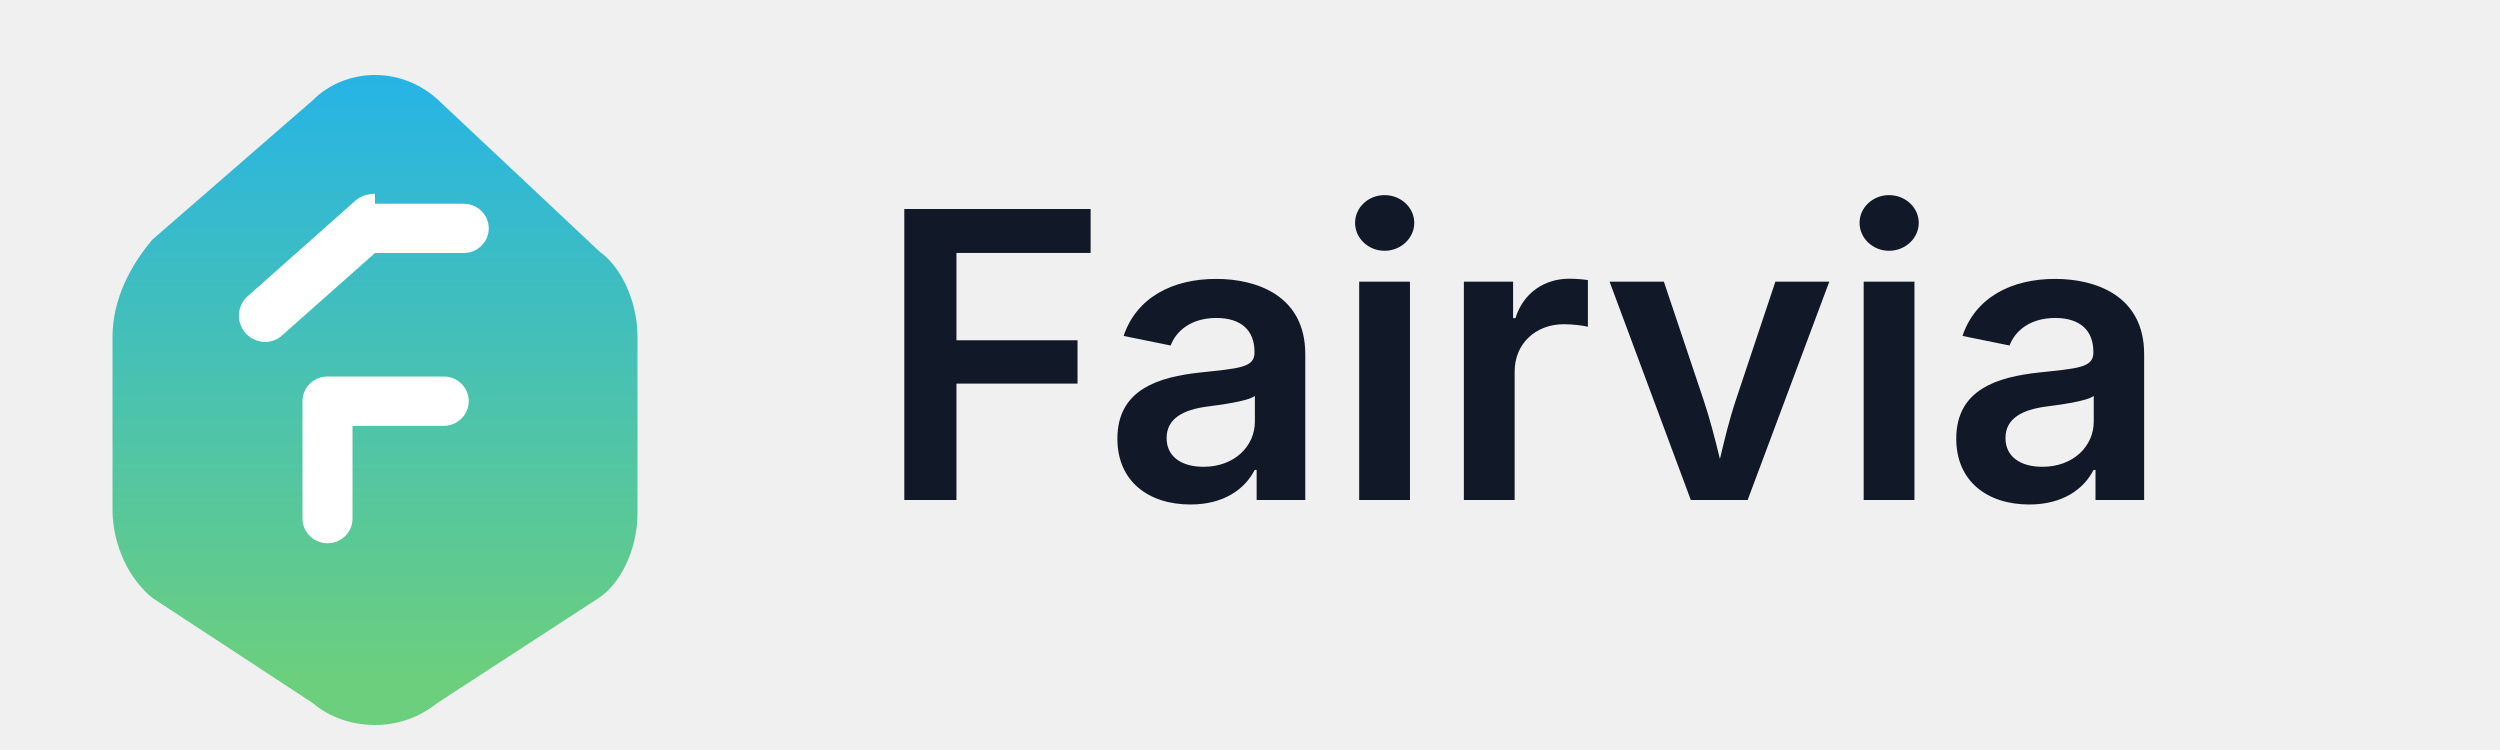
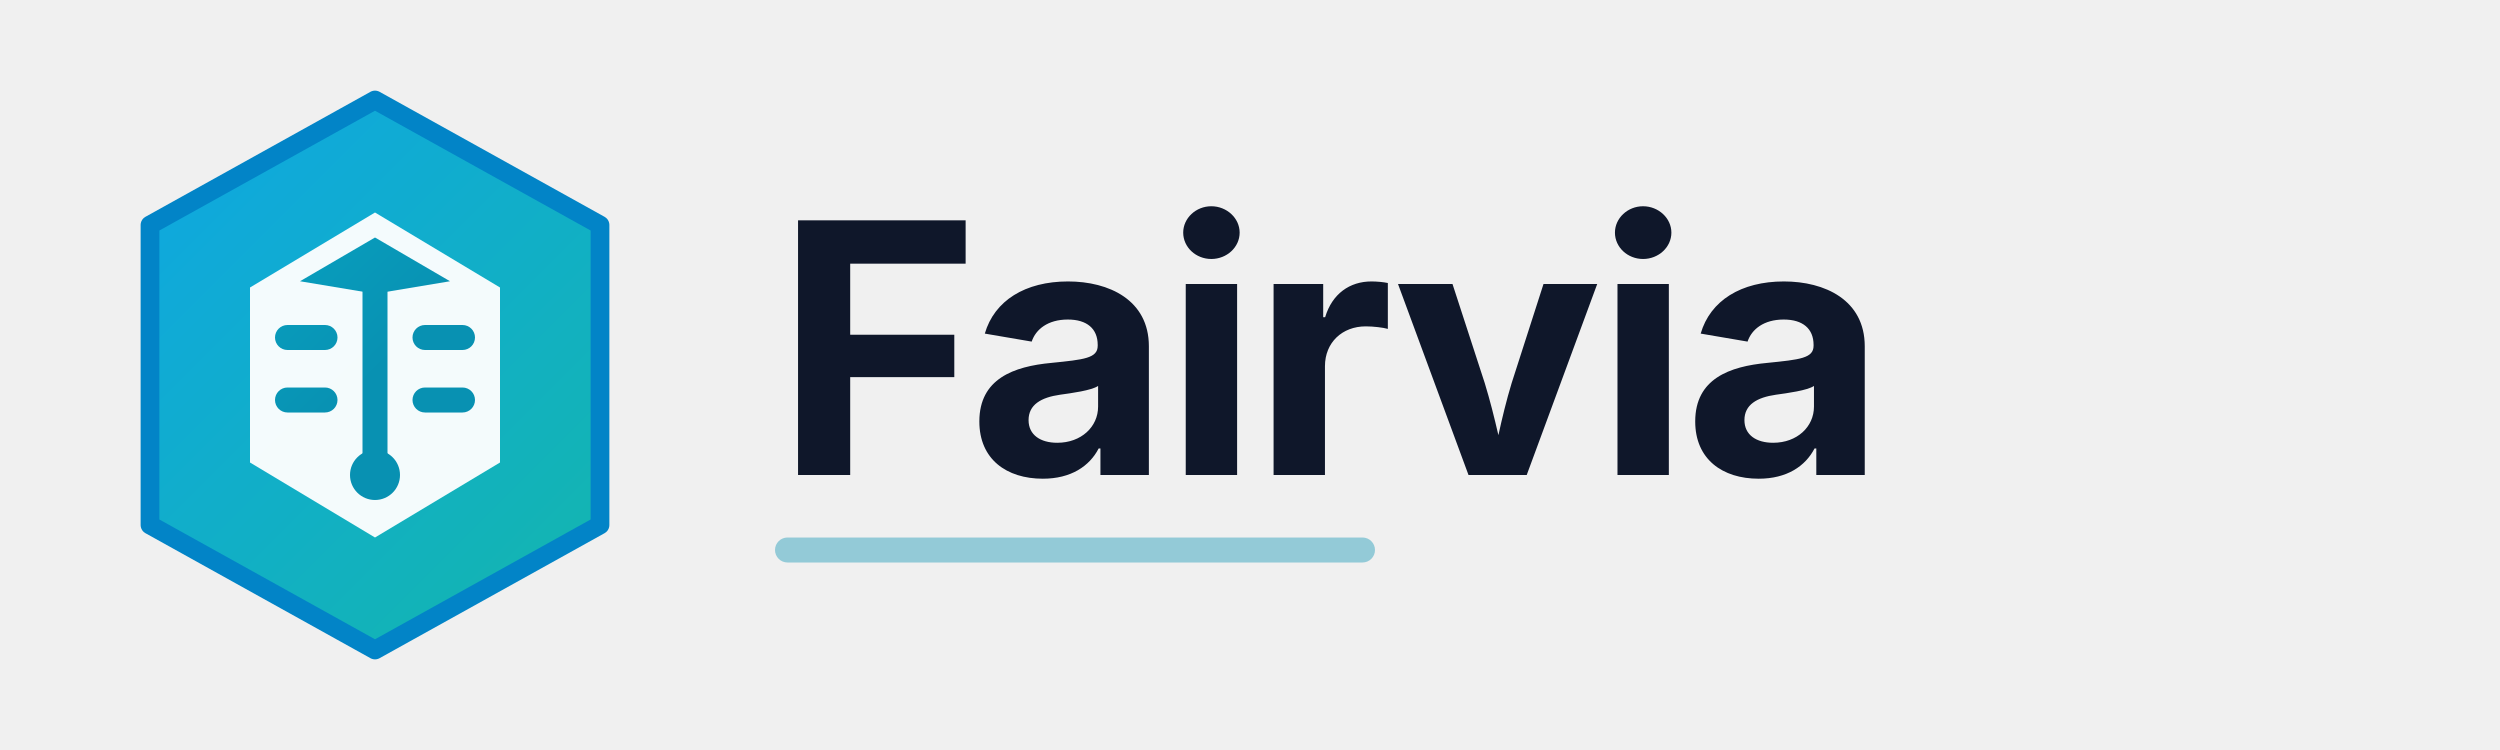
<svg xmlns="http://www.w3.org/2000/svg" width="200" height="60" viewBox="0 0 200 60" fill="none">
  <defs>
-     <linearGradient id="fairviaGradient" x1="18" y1="0" x2="18" y2="48" gradientUnits="userSpaceOnUse">
-       <stop offset="0%" stop-color="#26B4E5" />
-       <stop offset="100%" stop-color="#6BCF7E" />
+     <linearGradient id="primaryGradient" x1="0" y1="0" x2="48" y2="48" gradientUnits="userSpaceOnUse">
+       <stop offset="0%" stop-color="#0EA5E9" />
+       <stop offset="100%" stop-color="#14B8A6" />
+     </linearGradient>
+     <linearGradient id="accentGradient" x1="0" y1="0" x2="24" y2="24" gradientUnits="userSpaceOnUse">
+       <stop offset="0%" stop-color="#06B6D4" />
+       <stop offset="100%" stop-color="#0891B2" />
    </linearGradient>
  </defs>
  <g transform="translate(6 6)">
-     <path d="M24 0c1.9 0 3.7 0.73 5.1 2.04l12.9 12.12C43.6 15.28 45 17.99 45 20.95v14.1c0 2.96-1.4 5.67-3.1 6.79l-12.9 8.39C27.6 51.35 25.9 52 24 52c-1.9 0-3.7-0.65-5-1.77L6.2 41.84C4.4 40.41 3 37.7 3 34.74V20.95C3 17.99 4.4 15.28 6.2 13.16L19 2.04C20.3 0.73 22.1 0 24 0Z" fill="url(#fairviaGradient)" />
-     <path d="M24 9.5c-0.6 0-1.2 0.2-1.6 0.58l-8.6 7.63c-0.9 0.8-0.9 2.18-0.1 3 0.8 0.82 2.1 0.87 2.9 0.09l7.4-6.56h7.1c1.1 0 2-0.88 2-1.97 0-1.09-0.9-1.97-2-1.97H24Z" fill="#ffffff" />
-     <path d="M18.2 26.09c0-1.09 0.9-1.97 2-1.97h9.3c1.1 0 2 0.88 2 1.97 0 1.09-0.9 1.98-2 1.98h-7.3v7.42c0 1.09-0.9 1.97-2 1.97-1.1 0-2-0.88-2-1.97v-9.4Z" fill="#ffffff" />
+     <path d="M24 2L42 12V36L24 46L6 36V12L24 2Z" fill="url(#primaryGradient)" stroke="#0284C7" stroke-width="1.5" stroke-linejoin="round" />
+     <path d="M24 11L34 17V31L24 37L14 31V17L24 11Z" fill="white" opacity="0.95" />
+     <rect x="23" y="15" width="2" height="18" fill="url(#accentGradient)" rx="1" />
+     <rect x="16" y="20" width="5" height="2" fill="url(#accentGradient)" rx="1" />
+     <rect x="16" y="25" width="5" height="2" fill="url(#accentGradient)" rx="1" />
+     <rect x="27" y="20" width="5" height="2" fill="url(#accentGradient)" rx="1" />
+     <rect x="27" y="25" width="5" height="2" fill="url(#accentGradient)" rx="1" />
+     <path d="M24 13L30 16.5L24 17.5L18 16.5L24 13Z" fill="url(#accentGradient)" />
+     <circle cx="24" cy="32" r="2" fill="url(#accentGradient)" />
  </g>
-   <text x="70" y="40" font-family="'Inter', 'Segoe UI', sans-serif" font-size="32" font-weight="600" fill="#111827">Fairvia</text>
+   <text x="62" y="38" font-family="'Inter', 'SF Pro Display', 'Segoe UI', system-ui, sans-serif" font-size="28" font-weight="700" letter-spacing="-0.02em" fill="#0F172A">
+     Fairvia
+   </text>
+   <rect x="62" y="43" width="48" height="2" fill="url(#accentGradient)" rx="1" opacity="0.4" />
</svg>
